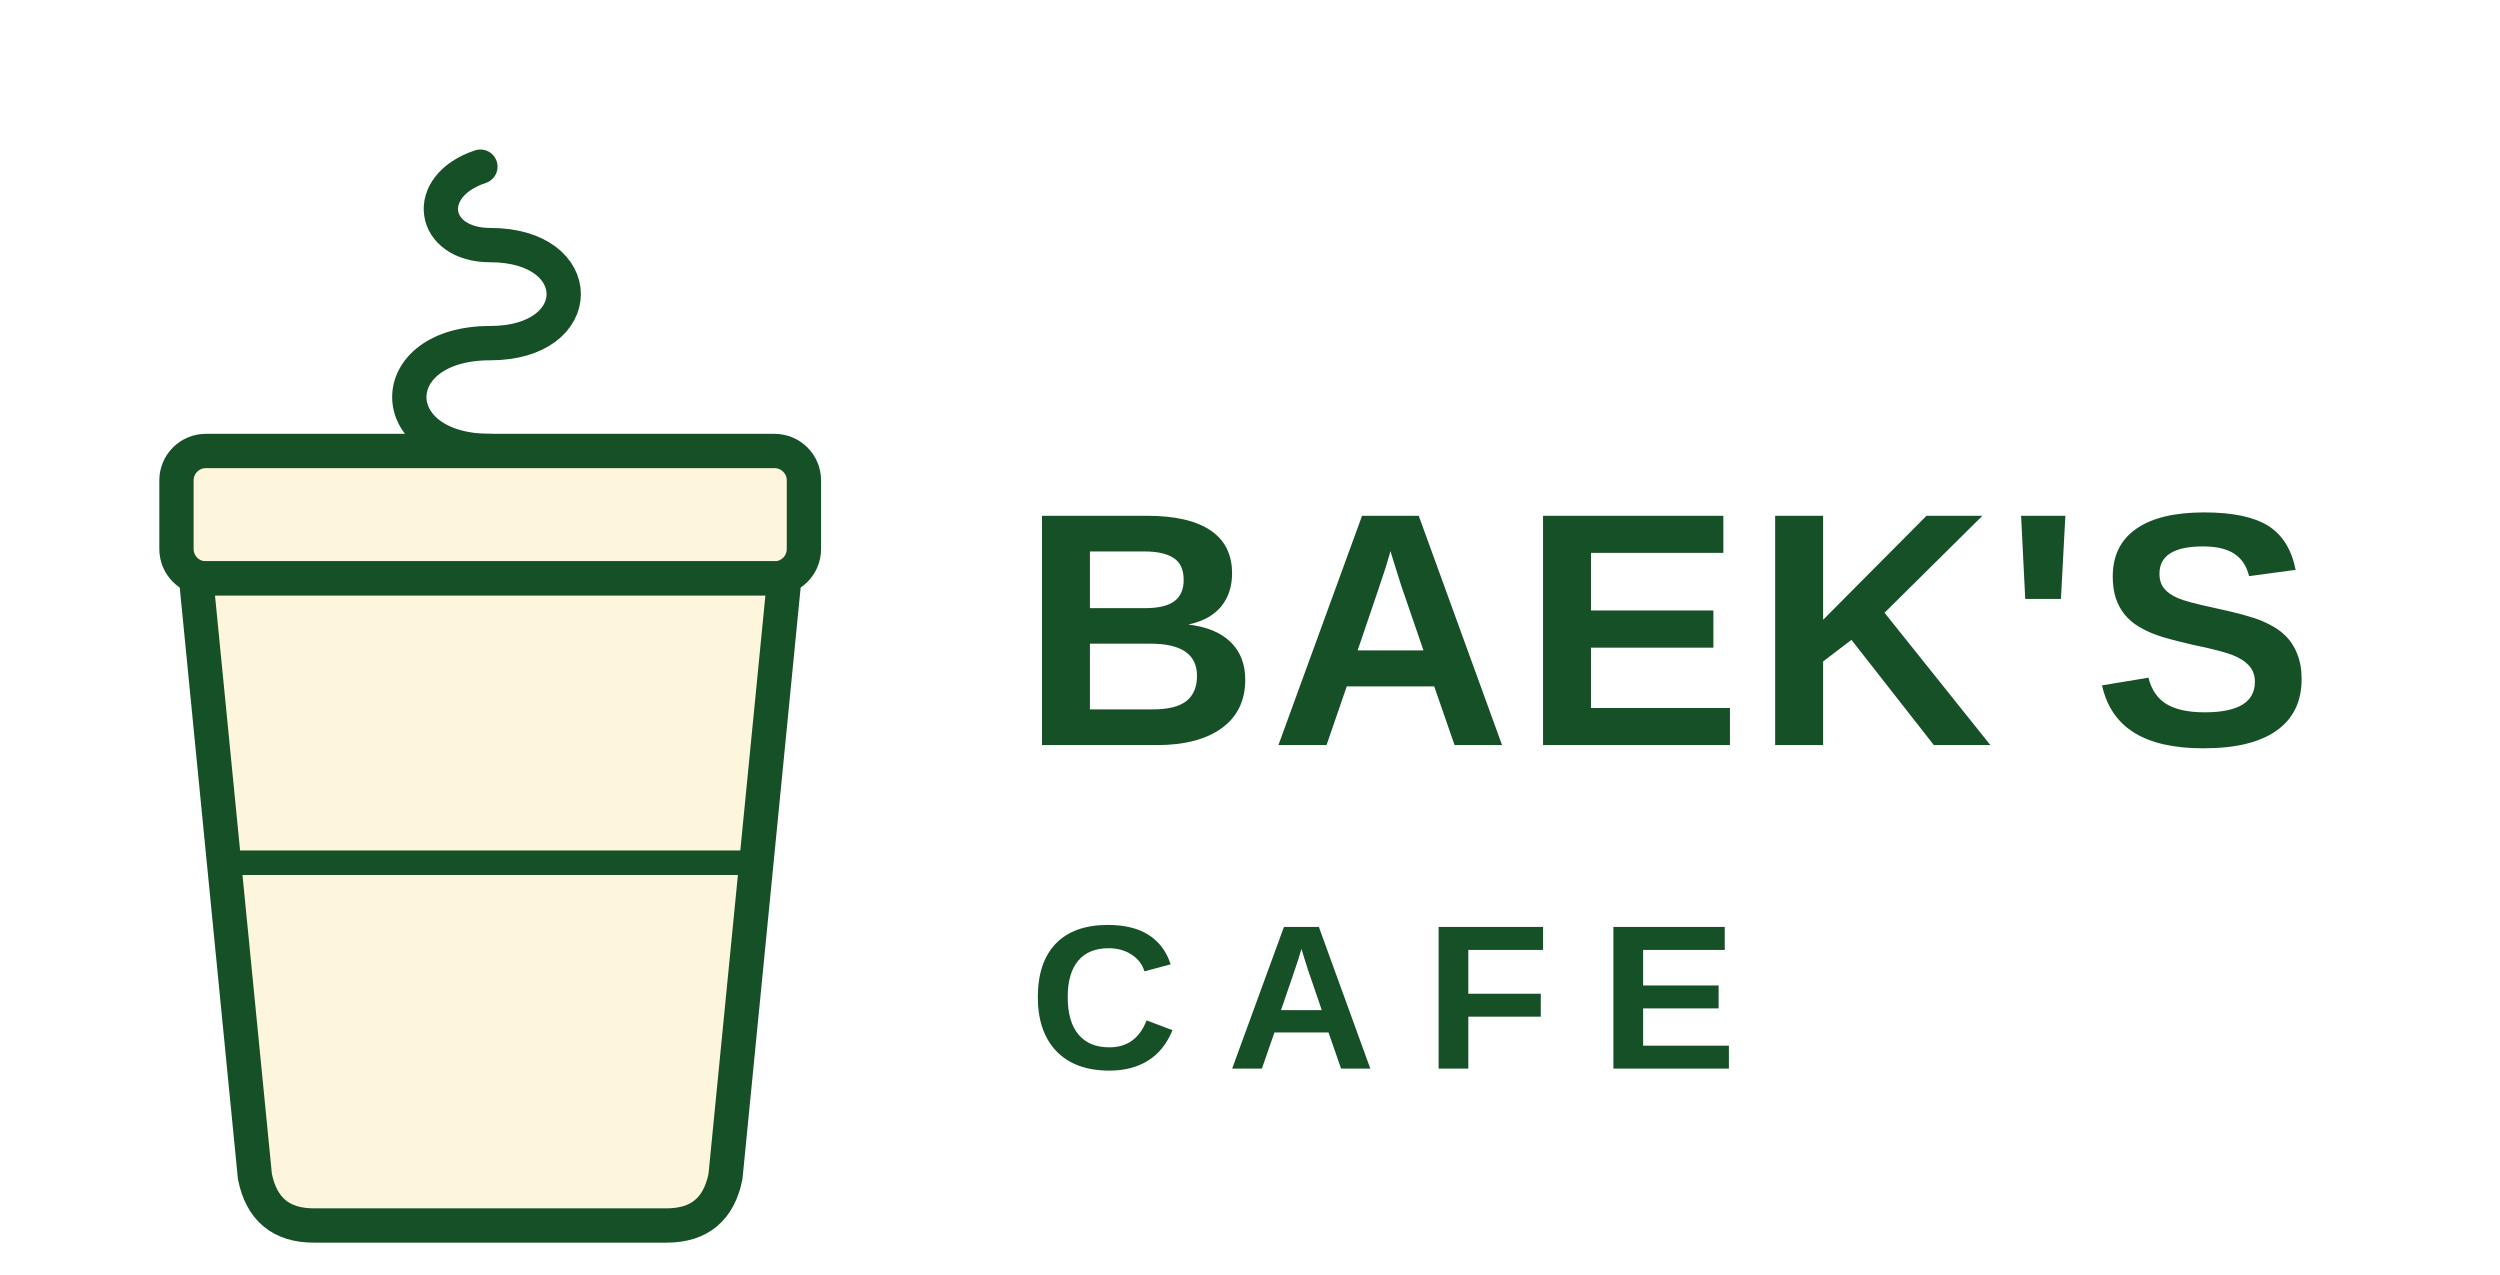
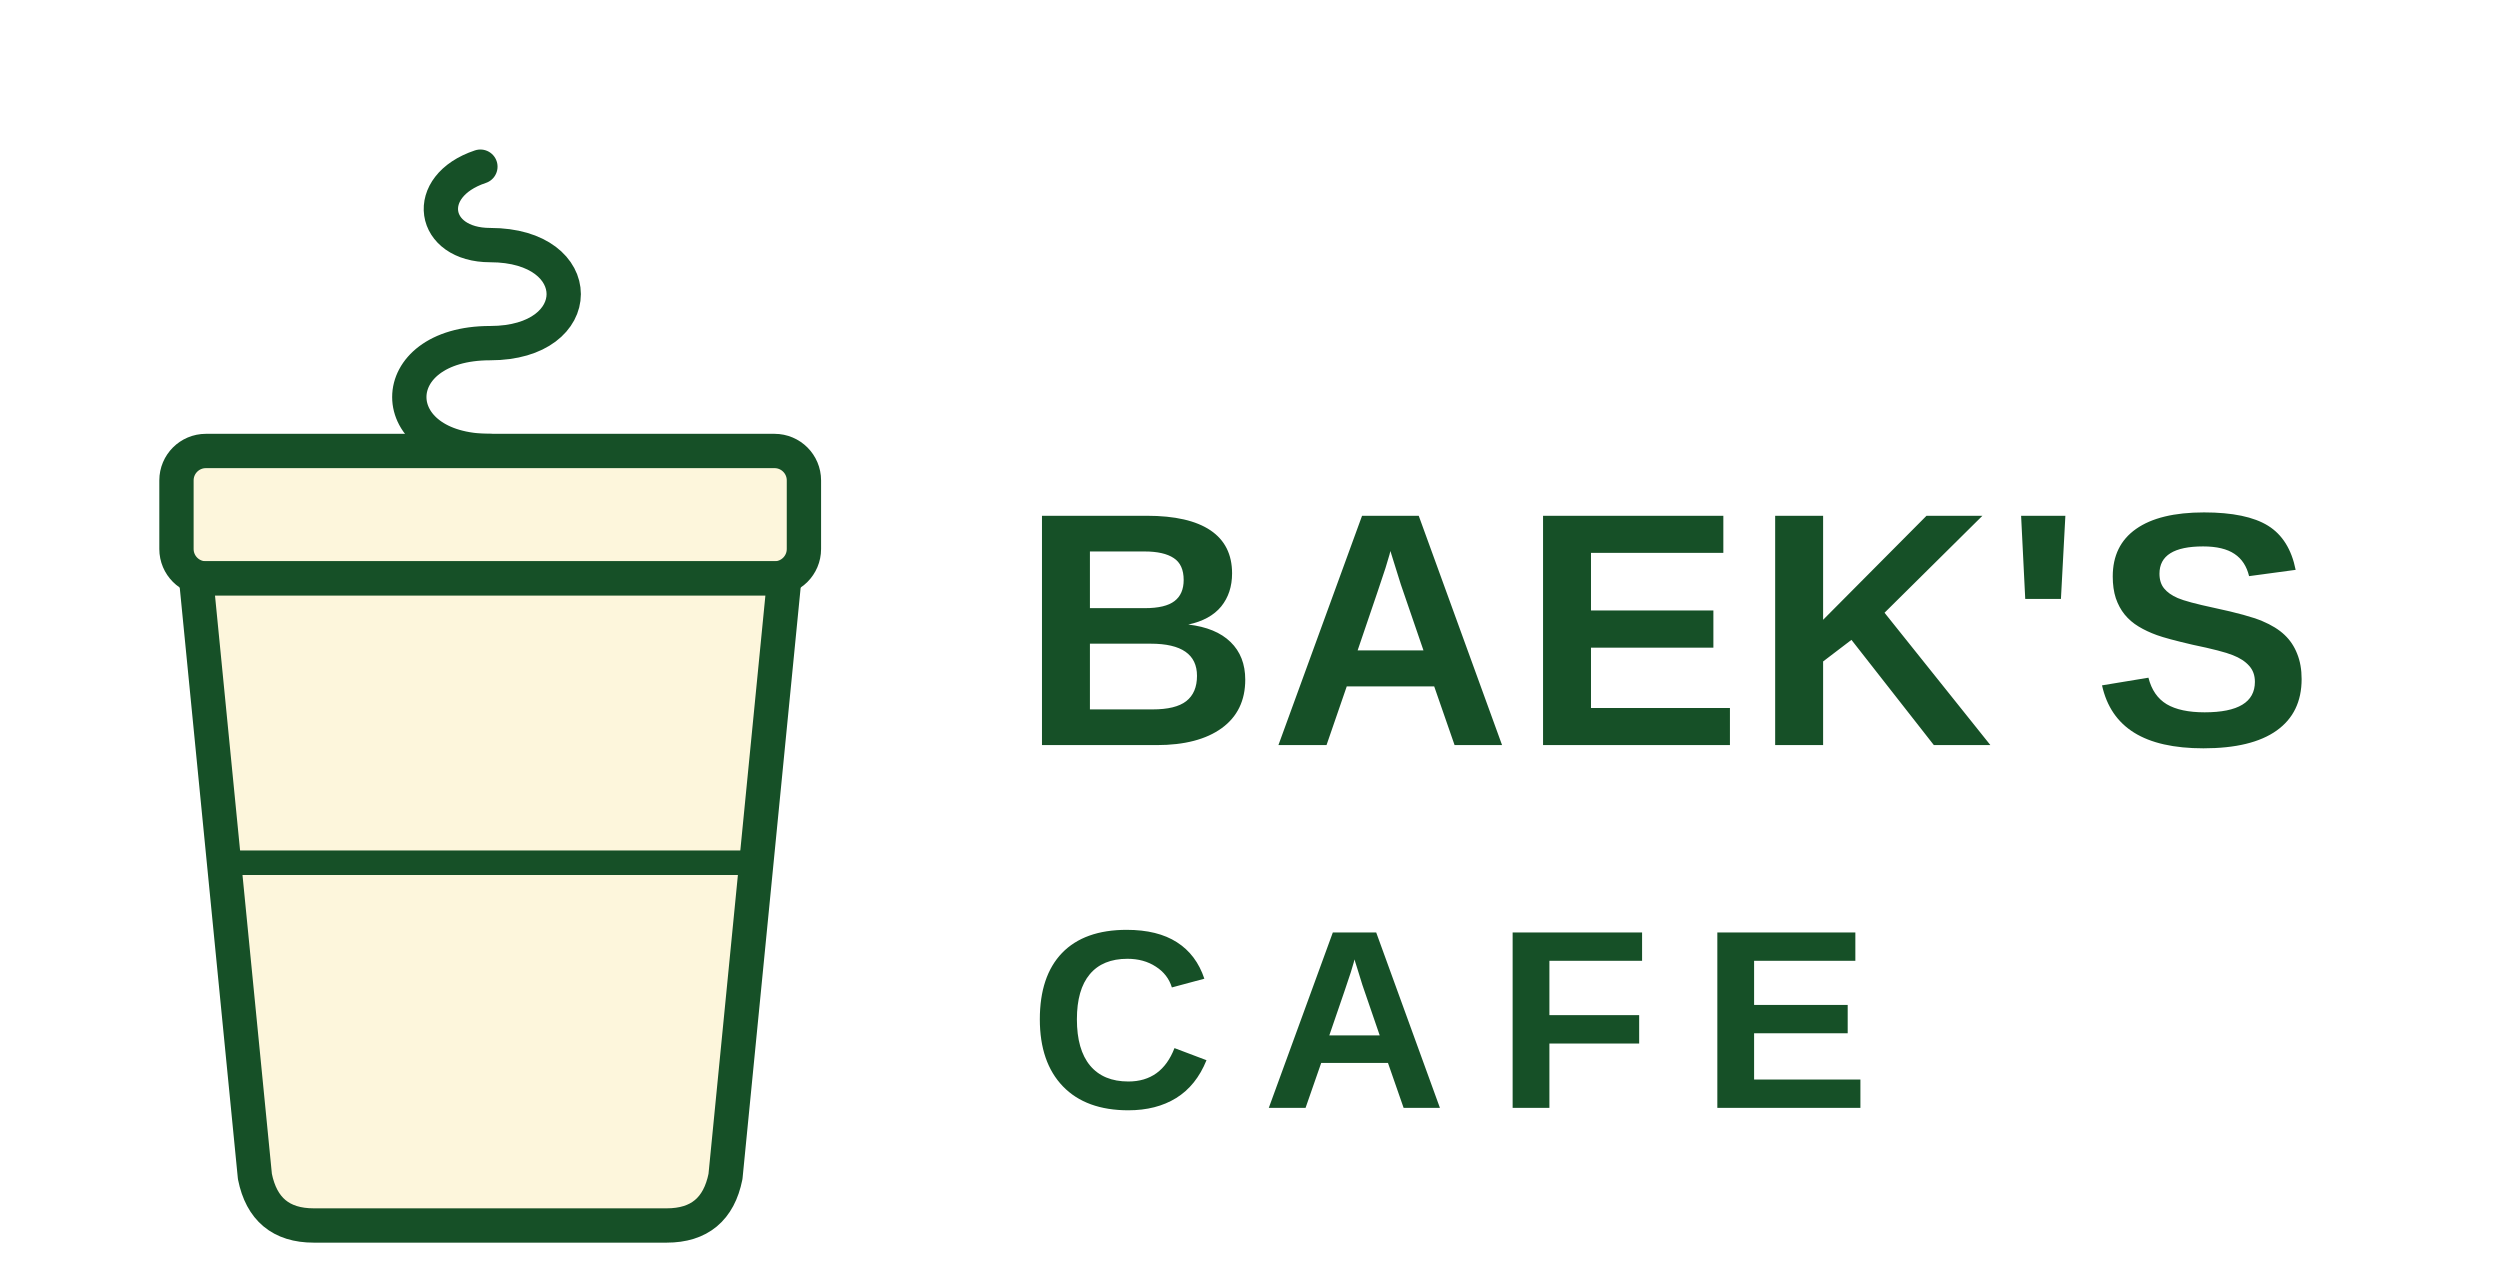
<svg xmlns="http://www.w3.org/2000/svg" width="255" height="130" viewBox="0 0 255 130" role="img" aria-label="Baek's Cafe">
  <style>
        .lg-ink { fill: #165027; }
        .lg-stroke { stroke: #165027; }
        .lg-cream { fill: #FDF6DC; }
        @media (prefers-color-scheme: dark) {
        .lg-ink { fill: #FDF6DC; }
        .lg-stroke { stroke: #FDF6DC; }
        .lg-cream { fill: none; }
        }
    </style>
  <path class="lg-stroke" d="M50,46 C39,46 39,35 50,35 C60,35 60,25 50,25 C44,25 43,19 49,17" fill="none" stroke-width="3.5" stroke-linecap="round" />
  <rect class="lg-cream lg-stroke" x="18" y="46" width="64" height="13" rx="3" stroke-width="3.5" />
  <path class="lg-cream lg-stroke" d="M20,59 L80,59 L74,120 Q73,125 68,125 L32,125 Q27,125 26,120 Z" stroke-width="3.5" stroke-linejoin="round" />
  <path class="lg-stroke" d="M24,88 L76,88" fill="none" stroke-width="2.5" stroke-linecap="round" />
  <text class="lg-ink" x="104" y="76" font-family="'Helvetica Neue', Arial, sans-serif" font-weight="600" font-size="34" letter-spacing="1">BAEK'S
    </text>
-   <text class="lg-ink" x="105" y="109" font-family="'Helvetica Neue', Arial, sans-serif" font-weight="600" font-size="21" letter-spacing="5">CAFE
+   <text class="lg-ink" x="105" y="113" font-family="'Helvetica Neue', Arial, sans-serif" font-weight="600" font-size="26" letter-spacing="5">CAFE
    </text>
</svg>
